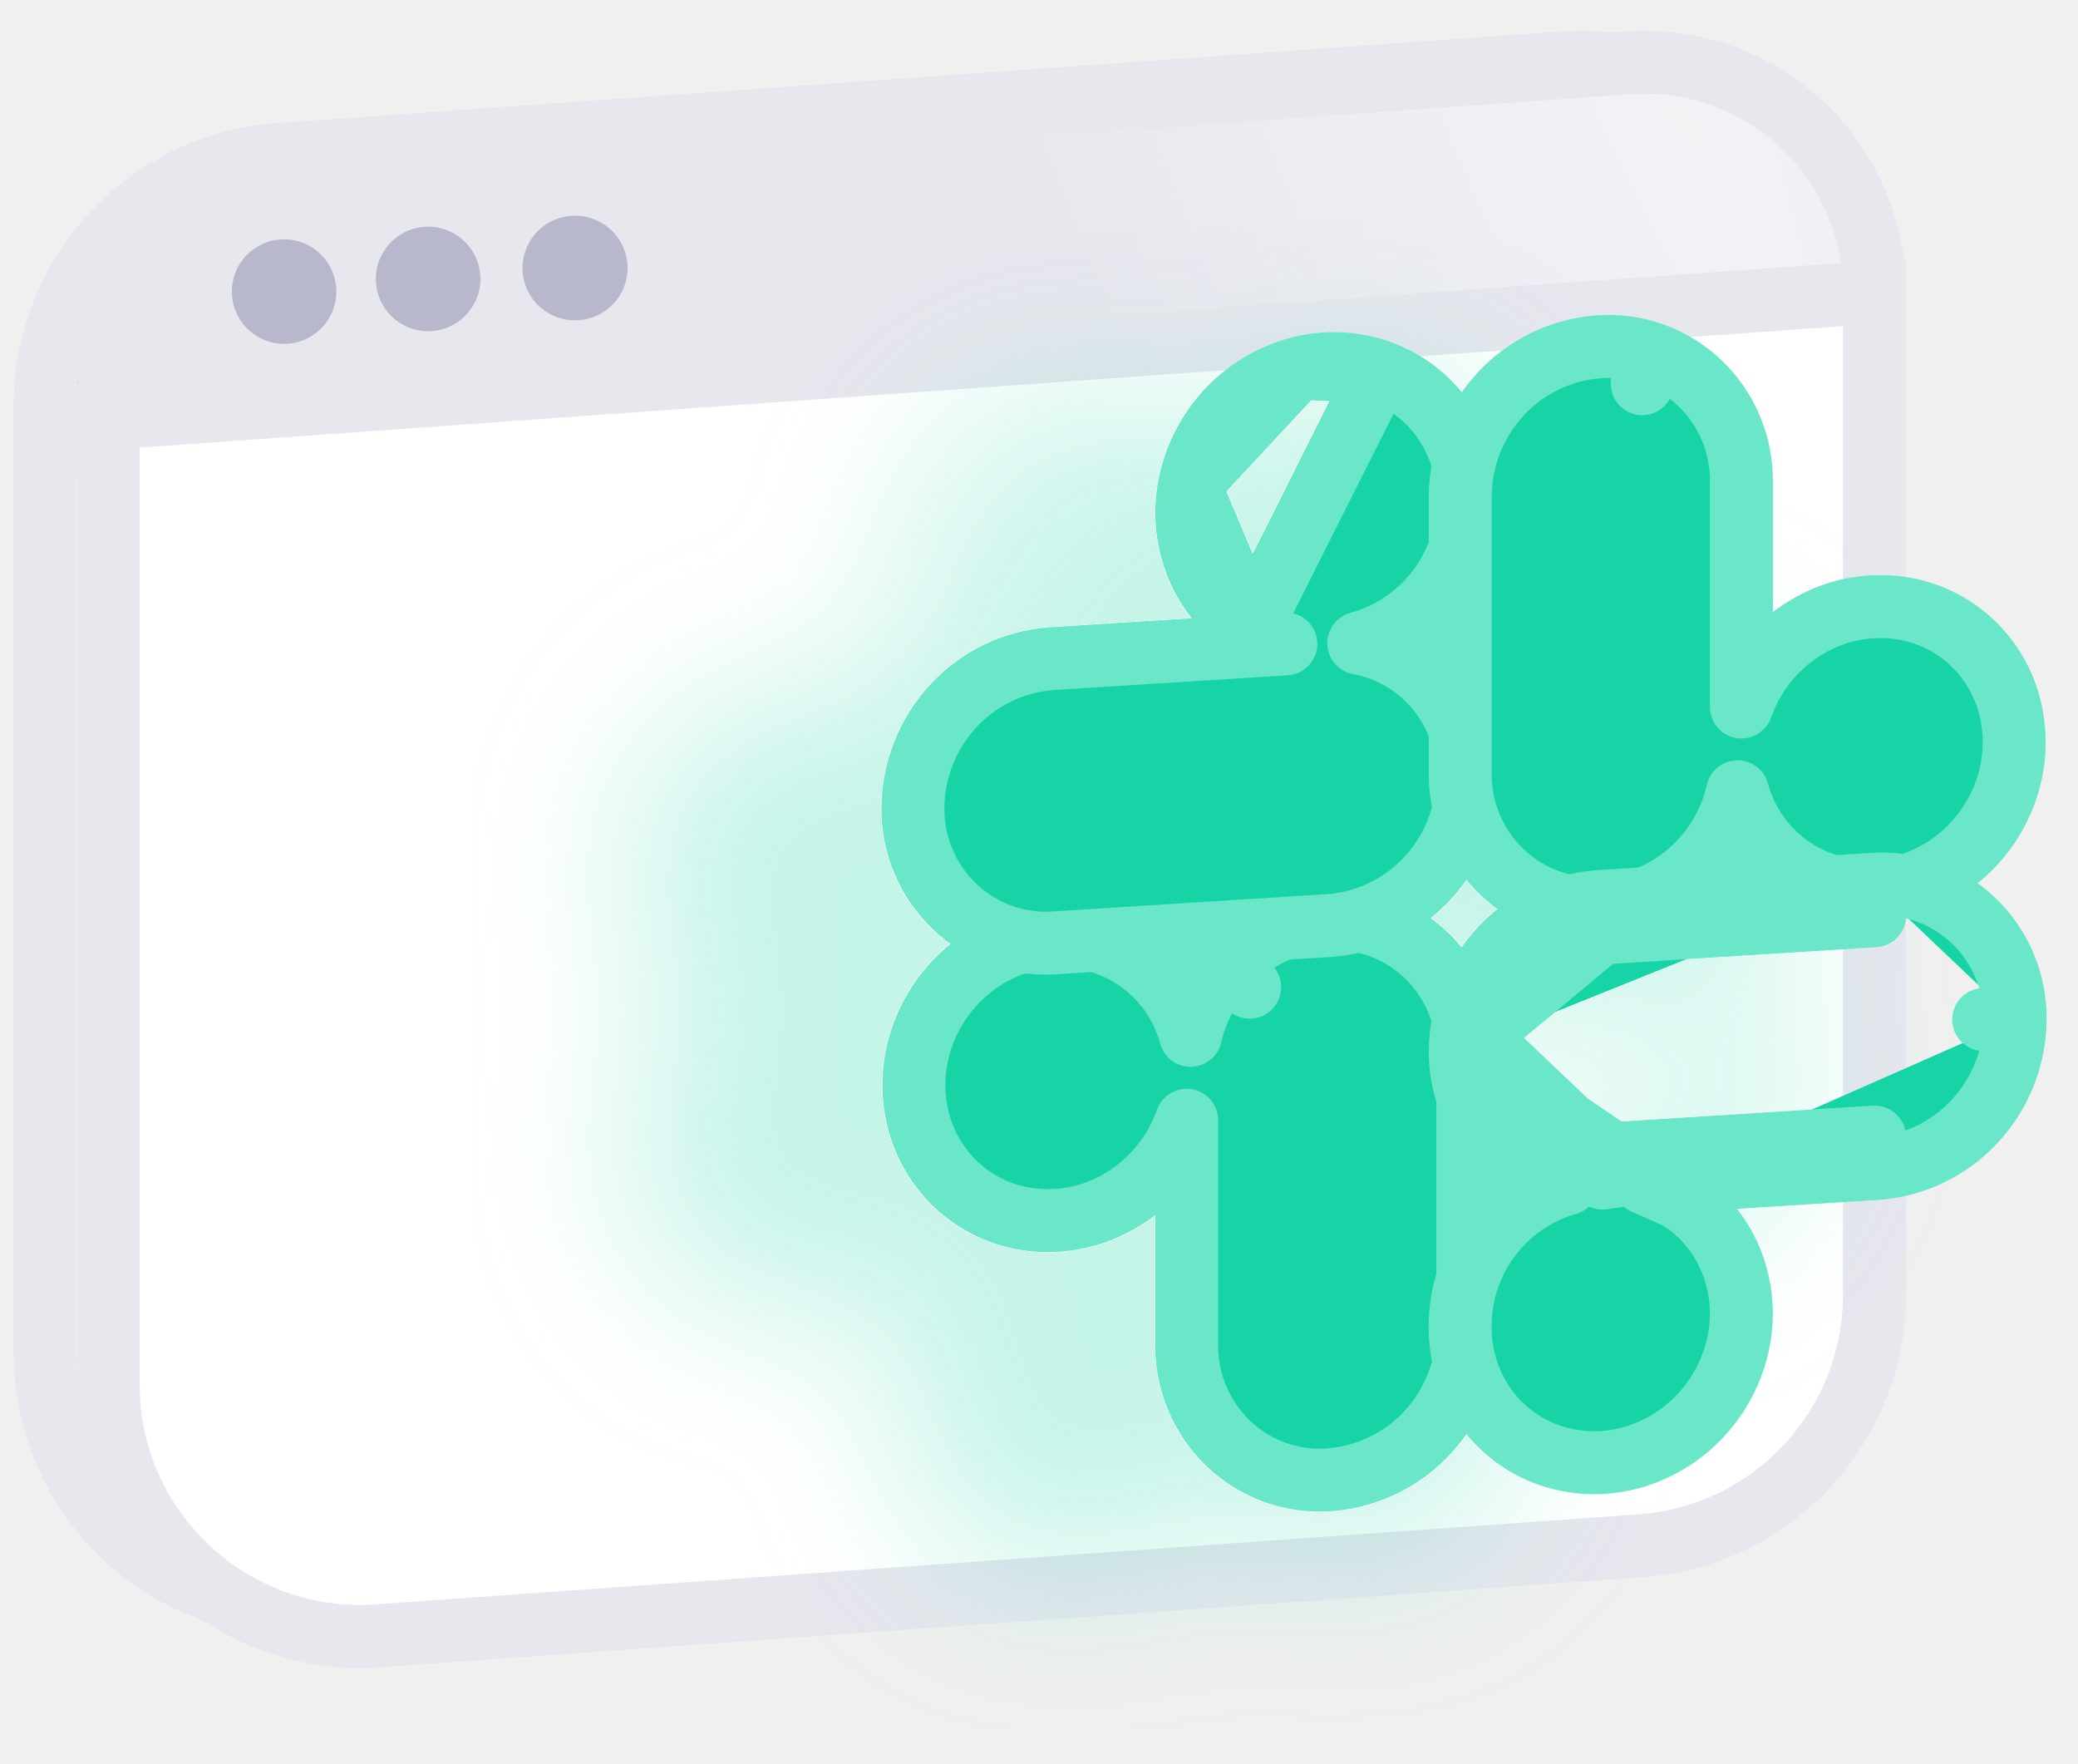
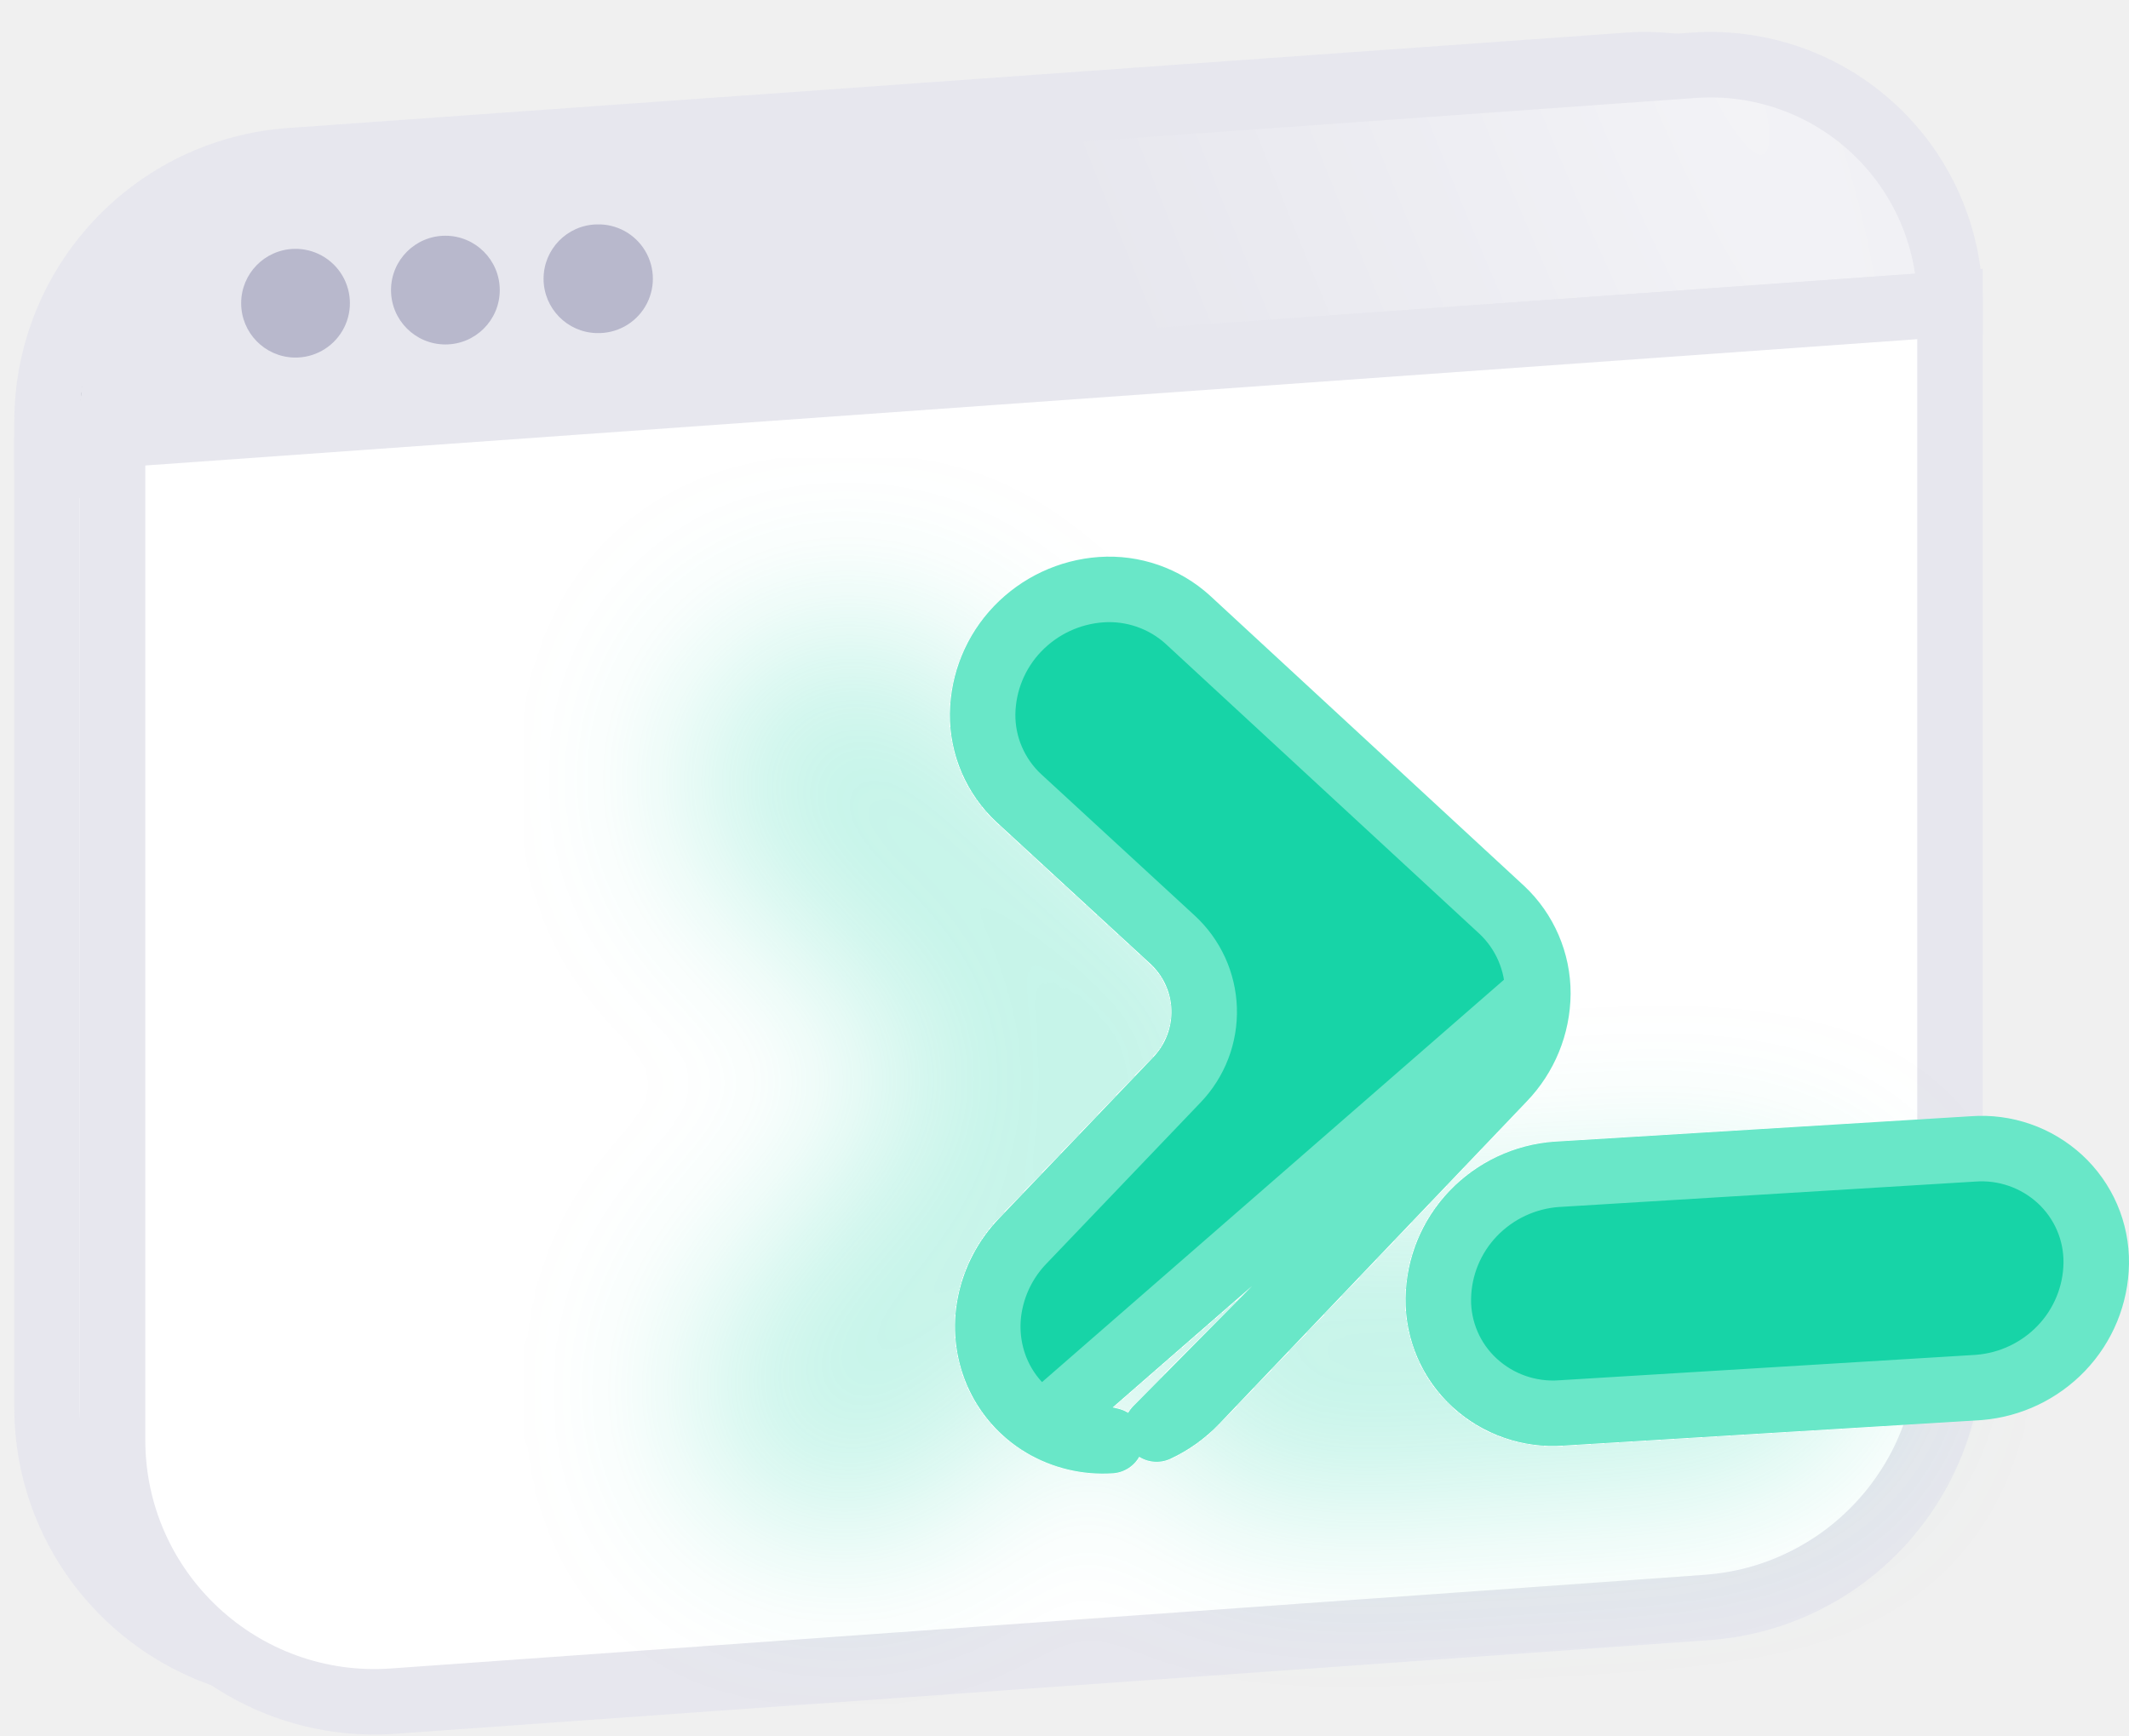
- <svg xmlns="http://www.w3.org/2000/svg" width="66" height="56" fill="none">
+ <svg xmlns="http://www.w3.org/2000/svg" width="65" height="53" fill="none">
  <path fill="#fff" stroke="#E7E7EE" stroke-linecap="round" stroke-miterlimit="10" stroke-width="2" d="m57.536 10.284-56.1 4v28.685c0 4.643 3.938 8.31 8.569 7.98l40.1-2.859a8 8 0 0 0 7.431-7.98V10.284Z" />
  <path fill="#17233A" stroke="#E7E7EE" stroke-linecap="round" stroke-miterlimit="10" stroke-width="2" d="M49.708 1.994 8.867 4.906a8 8 0 0 0-7.431 7.98v.398l56.1-4a7.309 7.309 0 0 0-7.828-7.29Z" />
  <path fill="#E7E7EE" d="M51.708 1.994 10.867 4.906a8 8 0 0 0-7.431 7.98v.398l56.1-4a7.309 7.309 0 0 0-7.828-7.29Z" />
  <path fill="url(#a)" d="M51.708 1.994 10.867 4.906a8 8 0 0 0-7.431 7.98v.398l56.1-4a7.309 7.309 0 0 0-7.828-7.29Z" />
  <path stroke="#E7E7EE" stroke-linecap="round" stroke-miterlimit="10" stroke-width="2" d="M51.708 1.994 10.867 4.906a8 8 0 0 0-7.431 7.98v.398l56.1-4a7.309 7.309 0 0 0-7.828-7.29Z" />
  <path fill="#B8B8CC" d="M8.982 10.919a1.66 1.66 0 1 0 0-3.319 1.66 1.66 0 0 0 0 3.319Zm4.616-.4a1.66 1.66 0 1 0 0-3.32 1.66 1.66 0 0 0 0 3.32Zm4.617-.348a1.66 1.66 0 1 0 0-3.318 1.66 1.66 0 0 0 0 3.319Z" />
  <path fill="#fff" stroke="#E7E7EE" stroke-linecap="round" stroke-miterlimit="10" stroke-width="2" d="m59.536 9.284-56.1 4v30.685c0 4.643 3.938 8.31 8.569 7.98l40.1-2.859a8 8 0 0 0 7.431-7.98V9.284Z" />
  <g fill="#17D4A7" stroke="#69E7C8" stroke-linecap="round" stroke-linejoin="round" stroke-width="2" filter="url(#b)">
-     <path d="M38.973 30.684a4.809 4.809 0 0 0-1.16 2.196 4.27 4.27 0 0 0-4.388-3.15h0-.005c-.888.06-1.74.375-2.454.91a4.82 4.82 0 0 0-1.604 2.087 4.614 4.614 0 0 0-.25 2.605 4.25 4.25 0 0 0 1.241 2.276c.64.609 1.456 1 2.33 1.116a4.503 4.503 0 0 0 2.572-.415 4.804 4.804 0 0 0 1.963-1.762c.195-.305.353-.631.472-.97v7.118a4.303 4.303 0 0 0 1.327 3.153 4.2 4.2 0 0 0 1.487.915 4.177 4.177 0 0 0 1.727.23 4.72 4.72 0 0 0 3.106-1.499 4.822 4.822 0 0 0 1.284-3.218h0v-8.793a4.305 4.305 0 0 0-.335-1.712 4.265 4.265 0 0 0-.993-1.44 4.18 4.18 0 0 0-3.214-1.146 4.718 4.718 0 0 0-3.106 1.5l.718.666-.718-.666Z" />
-     <path d="M39.706 19.963h0A4.196 4.196 0 0 1 38.035 18v-.002a4.493 4.493 0 0 1-.255-2.596l1.926 4.561Zm0 0 .004.002m-.004-.002.004.002m0 0c.353.216.733.378 1.128.483l-7.44.469h0-.012a4.72 4.72 0 0 0-3.107 1.5 4.822 4.822 0 0 0-1.284 3.218v.001a4.281 4.281 0 0 0 1.328 3.159 4.23 4.23 0 0 0 1.487.915 4.178 4.178 0 0 0 1.72.231l8.688-.548h.011a4.72 4.72 0 0 0 3.108-1.5 4.822 4.822 0 0 0 1.284-3.218v-.001a4.305 4.305 0 0 0-.335-1.719 4.265 4.265 0 0 0-.993-1.44 4.212 4.212 0 0 0-2.136-1.09 4.704 4.704 0 0 0 3.468-4.538v-.034a4.375 4.375 0 0 0-.758-2.482h0l-.002-.004a4.178 4.178 0 0 0-2.046-1.57l-.002-.002m-4.107 8.17 4.107-8.17m0 0a4.374 4.374 0 0 0-2.594-.096l2.594.096Zm-4.84 1.262a4.838 4.838 0 0 0-1.197 2.345l3.443-3.703a4.756 4.756 0 0 0-2.246 1.358Z" />
-     <path d="M54.027 27.343a4.81 4.81 0 0 0 1.161-2.199 4.269 4.269 0 0 0 4.387 3.153h.005a4.626 4.626 0 0 0 2.456-.91 4.84 4.84 0 0 0 1.603-2.087 4.63 4.63 0 0 0 .25-2.605h0a4.25 4.25 0 0 0-1.242-2.275 4.17 4.17 0 0 0-2.33-1.116 4.508 4.508 0 0 0-2.572.415h-.001a4.818 4.818 0 0 0-2.434 2.734v-7.14a4.303 4.303 0 0 0-.334-1.713 4.261 4.261 0 0 0-.993-1.44 4.21 4.21 0 0 0-1.487-.916l-.336.942.336-.942a4.177 4.177 0 0 0-1.727-.23 4.717 4.717 0 0 0-3.106 1.5 4.82 4.82 0 0 0-1.283 3.218h0v8.811a4.267 4.267 0 0 0 1.327 3.153 4.175 4.175 0 0 0 3.214 1.145 4.718 4.718 0 0 0 3.106-1.498Z" />
-     <path d="M53.297 38.037h0a4.214 4.214 0 0 1 1.669 1.962l.001.003a4.5 4.5 0 0 1 .254 2.595v.002a4.844 4.844 0 0 1-1.198 2.343 4.76 4.76 0 0 1-2.245 1.359h0a4.386 4.386 0 0 1-2.594-.096l-.003-.001a4.17 4.17 0 0 1-2.045-1.574l-.002-.002a4.366 4.366 0 0 1-.758-2.481v-.036a4.703 4.703 0 0 1 3.409-4.522 4.181 4.181 0 0 1-2.078-1.078 4.264 4.264 0 0 1-.993-1.44 4.303 4.303 0 0 1-.334-1.72l6.917 4.686Zm0 0-.007-.004a4.32 4.32 0 0 0-1.05-.46m1.057.464-1.056-.464m0 0 7.361-.464h.011a4.717 4.717 0 0 0 3.108-1.5 4.82 4.82 0 0 0 1.283-3.217m-11.763 5.181-5.86-4.222m17.623-.96s0 0 0 0l-1-.012 1 .013Zm0 0a4.302 4.302 0 0 0-.334-1.719 4.262 4.262 0 0 0-.992-1.44 4.208 4.208 0 0 0-1.488-.916 4.175 4.175 0 0 0-1.72-.23m0 0-8.688.547h0-.011a4.717 4.717 0 0 0-3.108 1.5 4.82 4.82 0 0 0-1.283 3.218m13.09-5.265h-.009l.078.997m-.07-.997h.008l.062.997M46.38 33.351l1 .013m-1-.013 4.465-3.72m8.694-.548-8.694.548m8.694-.548-8.694.548m0 0a3.718 3.718 0 0 0-2.449 1.182 3.82 3.82 0 0 0-1.016 2.55m0 0a3.294 3.294 0 0 0 1.016 2.423 3.203 3.203 0 0 0 2.449.873m-3.465-3.295 3.465 3.295m0 0 .047.753-.047-.753Zm0 0 .06.753 8.634-1.301-8.694.548Z" />
+     <path d="m31.847 43.503-.004-.002a3.434 3.434 0 0 1-1.399-1.592l-.002-.003a3.558 3.558 0 0 1-.212-2.114 3.832 3.832 0 0 1 .997-1.895l4.707-4.923a3 3 0 0 0-.137-4.28l-4.688-4.318-.006-.005h0a3.484 3.484 0 0 1-.821-1.167A3.45 3.45 0 0 1 30 21.807v-.005h0a3.834 3.834 0 0 1 1.068-2.599 3.92 3.92 0 0 1 2.552-1.196h.003a3.57 3.57 0 0 1 2.644.92l.004.004h0l9.573 8.848.004.003a3.495 3.495 0 0 1 1.104 2.562m-15.105 13.16 15.105-13.16m-15.105 13.16a3.601 3.601 0 0 0 2.065.489l-2.065-.49Zm15.105-13.16a3.793 3.793 0 0 1-1.065 2.604m1.065-2.604s0 0 0 0l-1.065 2.604m0 0-.002.002-9.386 9.843-.003.003c-.338.352-.74.639-1.183.845l10.574-10.693Zm14.493 9.425.046-.004a3.918 3.918 0 0 0 2.508-1.194A3.834 3.834 0 0 0 64 38.577h0a3.437 3.437 0 0 0-.281-1.404 3.458 3.458 0 0 0-.829-1.168 3.532 3.532 0 0 0-2.645-.92l-12.706.776h0-.011a3.919 3.919 0 0 0-2.55 1.198 3.834 3.834 0 0 0-1.065 2.598h0a3.426 3.426 0 0 0 1.11 2.572 3.532 3.532 0 0 0 2.645.92l12.711-.776Z" />
  </g>
  <defs>
    <radialGradient id="a" cx="0" cy="0" r="1" gradientTransform="matrix(-18.50002 7.50005 -35.51218 -87.59626 52.5 1.5)" gradientUnits="userSpaceOnUse">
      <stop stop-color="#fff" stop-opacity=".5" />
      <stop offset="1" stop-color="#fff" stop-opacity="0" />
    </radialGradient>
-     <filter id="b" width="50.01" height="48.005" x="14.995" y="7.001" color-interpolation-filters="sRGB" filterUnits="userSpaceOnUse">
+     <filter id="b" width="49" height="38.002" x="16" y="13.999" color-interpolation-filters="sRGB" filterUnits="userSpaceOnUse">
      <feFlood flood-opacity="0" result="BackgroundImageFix" />
      <feColorMatrix in="SourceAlpha" result="hardAlpha" values="0 0 0 0 0 0 0 0 0 0 0 0 0 0 0 0 0 0 127 0" />
      <feOffset dx="-8" dy="2" />
      <feGaussianBlur stdDeviation="2.5" />
      <feComposite in2="hardAlpha" operator="out" />
      <feColorMatrix values="0 0 0 0 0.092 0 0 0 0 0.83 0 0 0 0 0.653 0 0 0 0.25 0" />
-       <feBlend in2="BackgroundImageFix" result="effect1_dropShadow_4018_9779" />
-       <feBlend in="SourceGraphic" in2="effect1_dropShadow_4018_9779" result="shape" />
+       <feBlend in2="BackgroundImageFix" result="effect1_dropShadow_4018_9769" />
+       <feBlend in="SourceGraphic" in2="effect1_dropShadow_4018_9769" result="shape" />
    </filter>
  </defs>
</svg>
